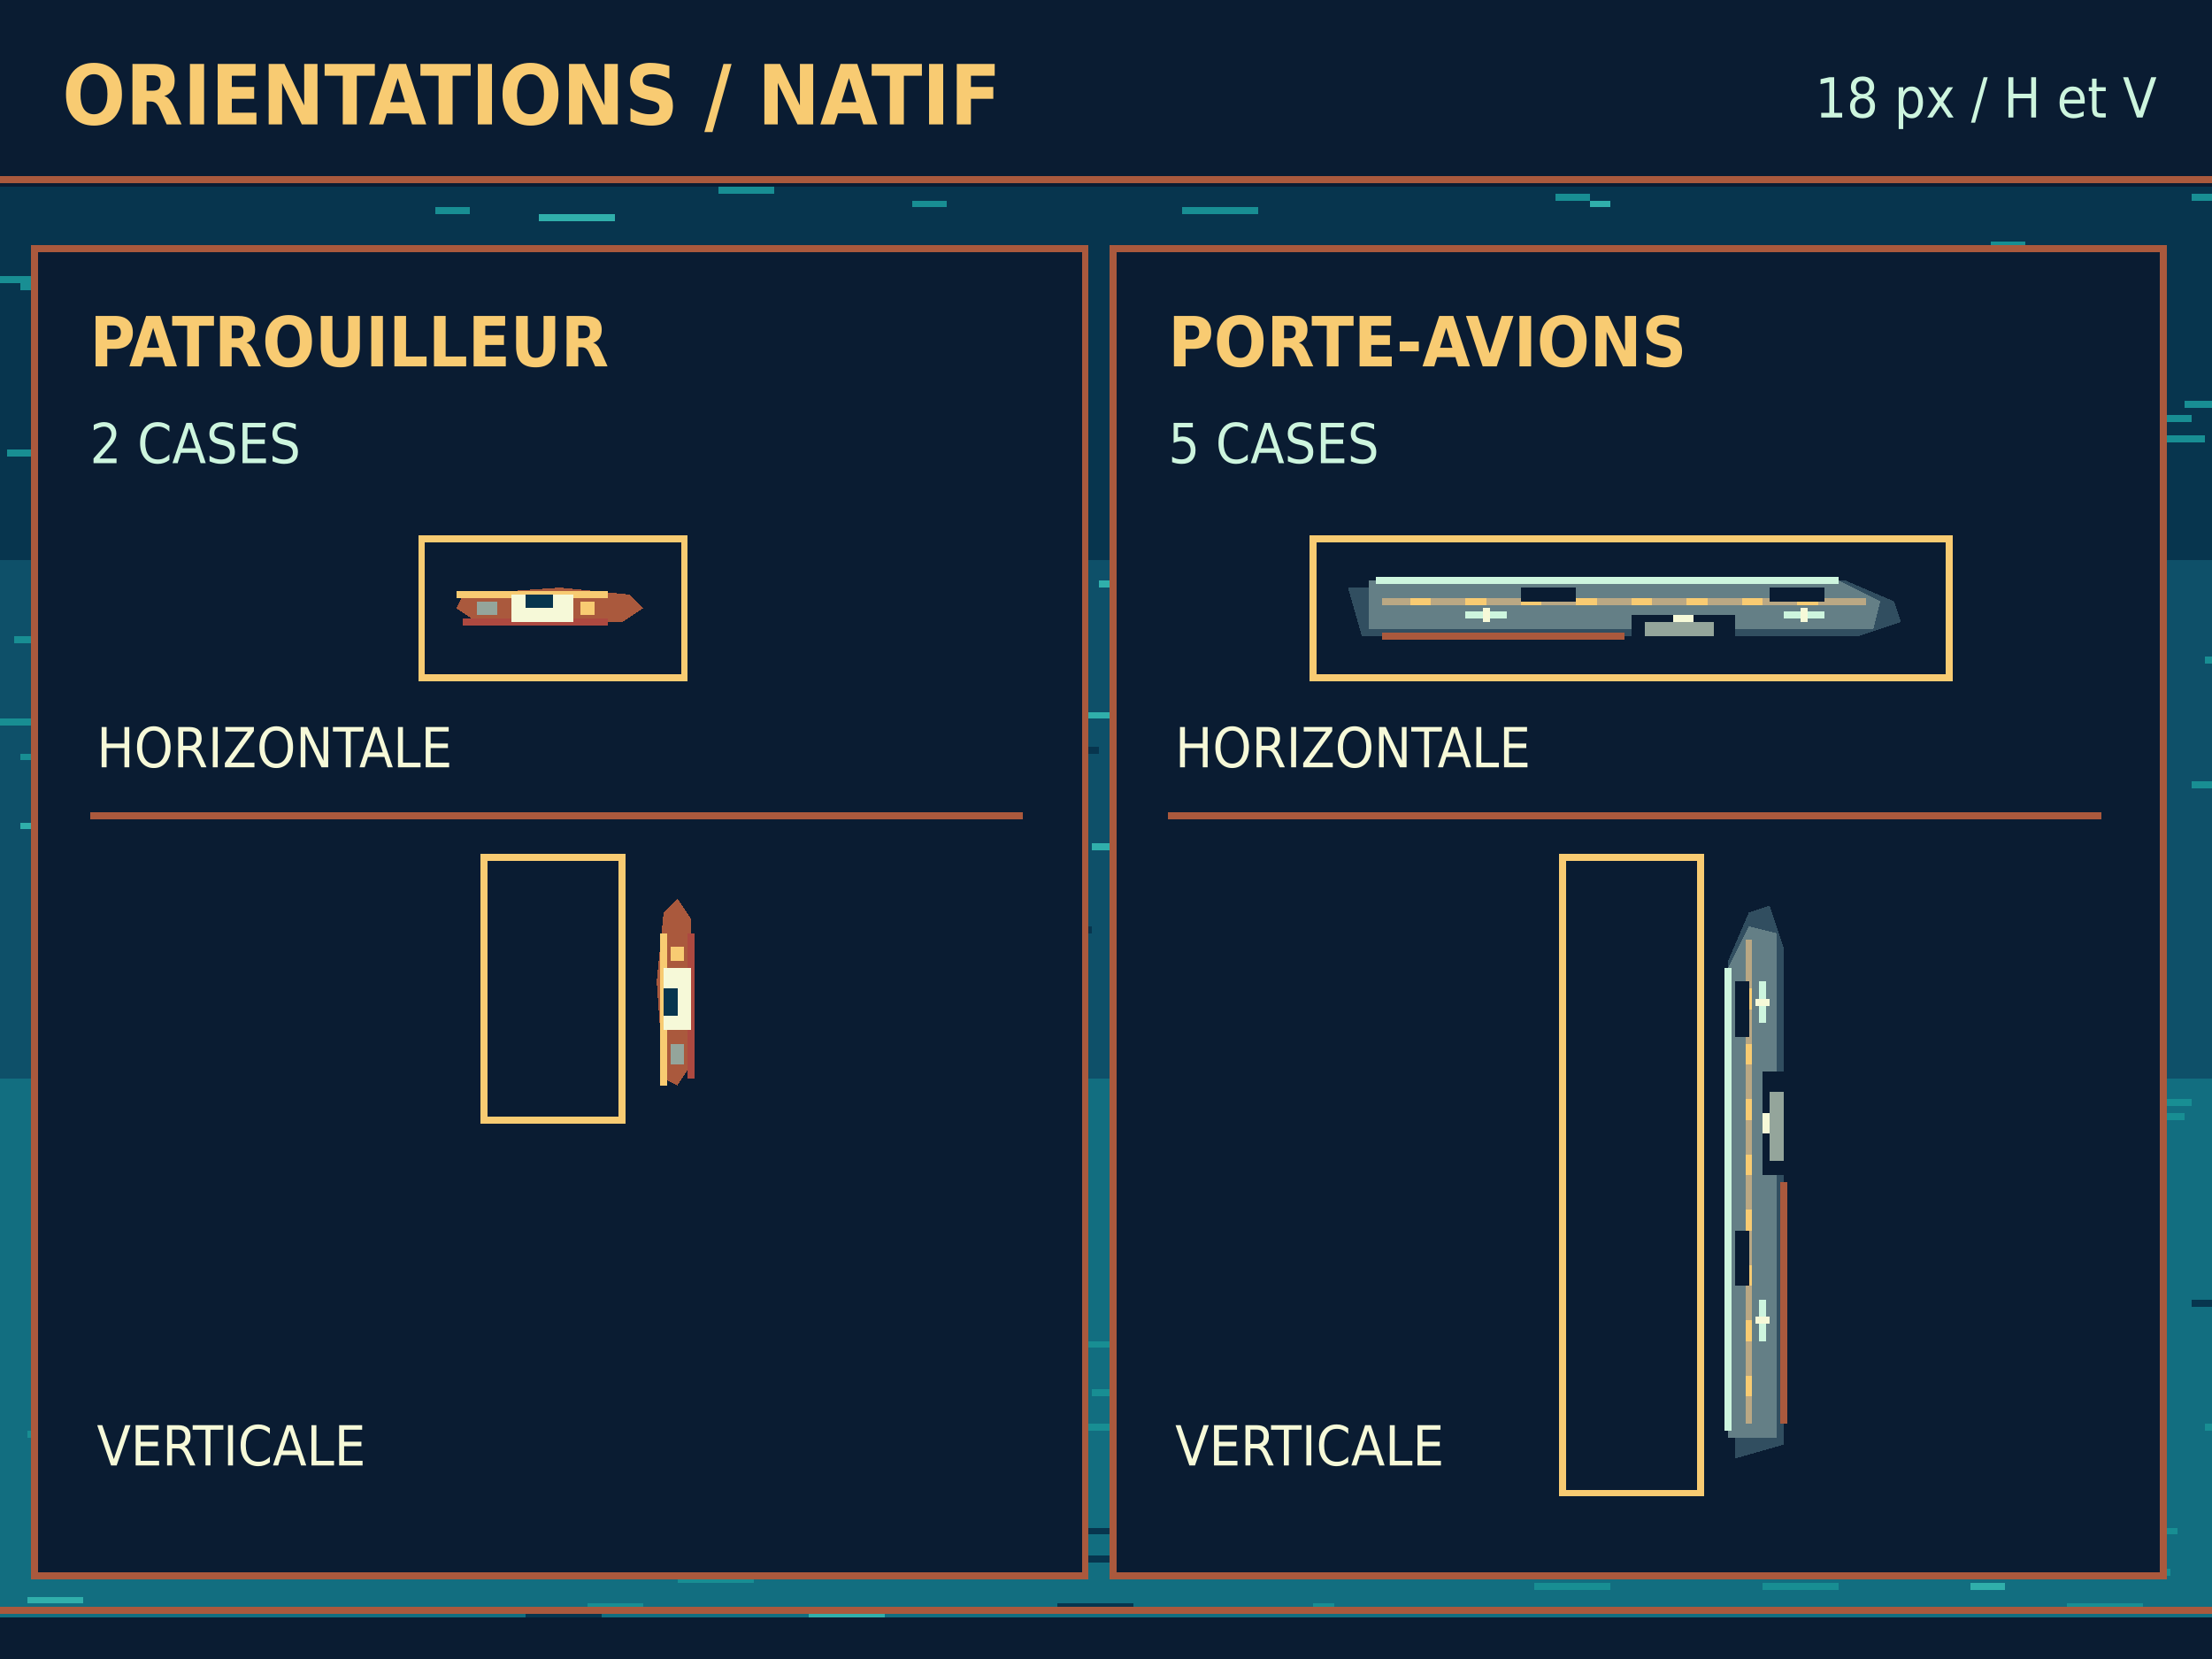
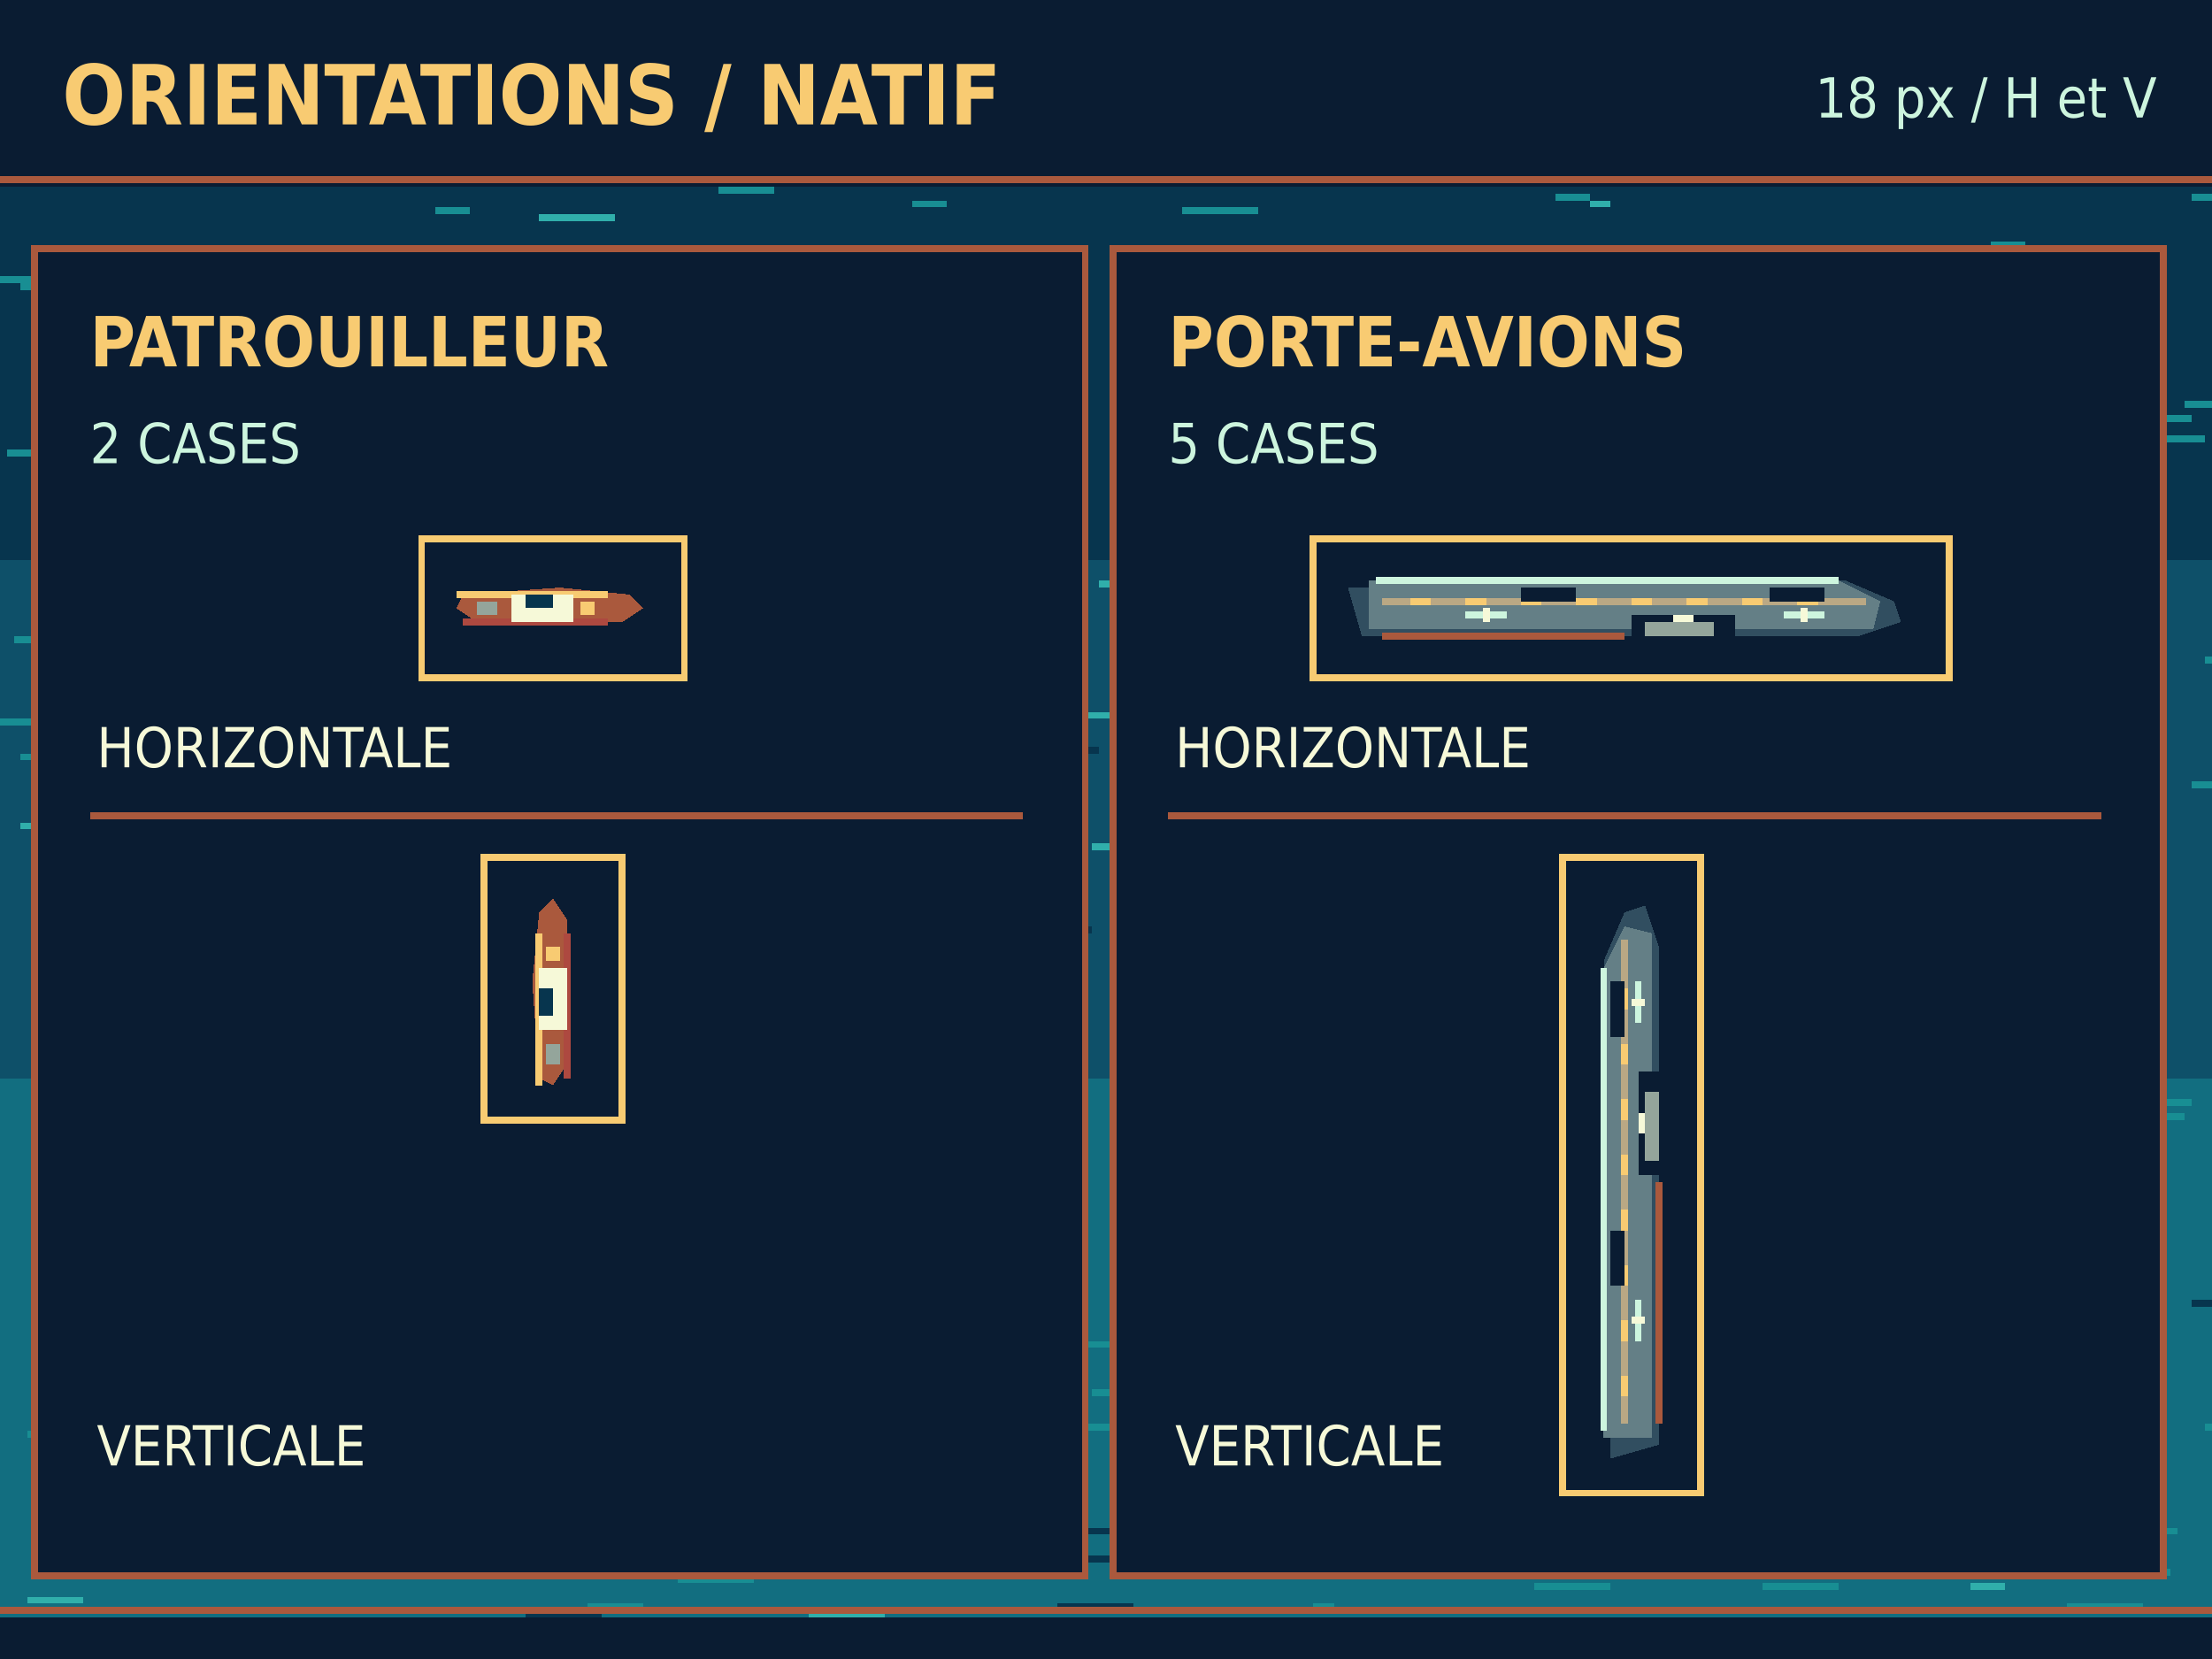
<svg xmlns="http://www.w3.org/2000/svg" width="1280" height="960" viewBox="0 0 320 240" shape-rendering="crispEdges">
  <defs>
    <g id="nav-patrouilleur">
      <path d="M4 6L20 5L30 6L33 9L29 12L6 12L2 10L2 7Z" fill="#0A1C32" />
      <path d="M5 7L19 6L29 7L31 9L28 11L7 11L4 9Z" fill="#AA593D" />
      <path d="M4 7L26 7" fill="none" stroke="#F8CB72" stroke-width="1" />
      <path d="M5 11L26 11" fill="none" stroke="#AD4940" stroke-width="1" />
      <rect x="12" y="7" width="9" height="4" fill="#F6F9D8" />
      <rect x="14" y="7" width="4" height="2" fill="#07354E" />
      <rect x="7" y="8" width="3" height="2" fill="#94A59B" />
      <rect x="22" y="8" width="2" height="2" fill="#F8CB72" />
    </g>
    <g id="nav-sous-marin">
      <ellipse cx="27" cy="9" rx="25" ry="5" fill="#0A1C32" />
      <ellipse cx="27" cy="9" rx="23" ry="4" fill="#314E60" />
      <path d="M7 7L47 7" fill="none" stroke="#647F86" stroke-width="1" />
      <path d="M9 11L45 11" fill="none" stroke="#07354E" stroke-width="1" />
      <rect x="22" y="5" width="11" height="7" fill="#0A1C32" />
      <rect x="23" y="6" width="8" height="5" fill="#94A59B" />
      <rect x="27" y="3" width="2" height="4" fill="#0A1C32" />
      <rect x="26" y="7" width="5" height="2" fill="#07354E" />
      <rect x="28" y="3" width="1" height="1" fill="#F8CB72" />
    </g>
    <g id="nav-contre-torpilleur">
      <path d="M2 8L5 5L38 4L46 5L51 9L46 13L6 13L2 10Z" fill="#0A1C32" />
      <path d="M4 8L7 6L38 5L46 6L49 9L46 11L7 11Z" fill="#647F86" />
      <path d="M7 6L40 6" fill="none" stroke="#CDF5DE" stroke-width="1" />
      <path d="M8 12L40 12" fill="none" stroke="#AA593D" stroke-width="1" />
      <rect x="18" y="5" width="13" height="7" fill="#0A1C32" />
      <rect x="19" y="6" width="10" height="5" fill="#BAA884" />
      <rect x="21" y="7" width="5" height="2" fill="#314E60" />
      <rect x="7" y="7" width="7" height="4" fill="#0A1C32" />
      <rect x="8" y="7" width="5" height="3" fill="#F8CB72" />
      <path d="M13 8L17 8" fill="none" stroke="#F6F9D8" stroke-width="1" />
      <rect x="39" y="7" width="7" height="4" fill="#0A1C32" />
      <rect x="40" y="7" width="5" height="3" fill="#F8CB72" />
      <path d="M45 8L49 8" fill="none" stroke="#F6F9D8" stroke-width="1" />
      <rect x="33" y="6" width="3" height="5" fill="#AD4940" />
      <rect x="34" y="5" width="1" height="1" fill="#E99453" />
    </g>
    <g id="nav-croiseur">
      <path d="M2 8L6 4L54 3L63 5L69 9L63 13L6 14L2 10Z" fill="#0A1C32" />
      <path d="M5 8L8 5L54 4L63 6L67 9L63 12L8 13L5 10Z" fill="#AA593D" />
      <path d="M7 7L58 6L63 9L58 11L7 11Z" fill="#BAA884" />
      <path d="M10 5L55 5" fill="none" stroke="#F8CB72" stroke-width="1" />
      <path d="M10 13L55 13" fill="none" stroke="#E3A66C" stroke-width="1" />
      <rect x="26" y="5" width="21" height="8" fill="#0A1C32" />
      <rect x="29" y="6" width="15" height="6" fill="#94A59B" />
      <rect x="32" y="7" width="8" height="3" fill="#314E60" />
      <circle cx="14" cy="9" r="4" fill="#0A1C32" />
      <circle cx="14" cy="8.5" r="2.5" fill="#F8CB72" />
      <path d="M17 8L21 8" fill="none" stroke="#F6F9D8" stroke-width="1" />
      <circle cx="52" cy="9" r="4" fill="#0A1C32" />
      <circle cx="52" cy="8.5" r="2.5" fill="#F8CB72" />
      <path d="M55 8L59 8" fill="none" stroke="#F6F9D8" stroke-width="1" />
      <circle cx="59" cy="9" r="4" fill="#0A1C32" />
      <circle cx="59" cy="8.5" r="2.5" fill="#F8CB72" />
      <path d="M62 8L66 8" fill="none" stroke="#F6F9D8" stroke-width="1" />
      <rect x="35" y="4" width="4" height="3" fill="#E99453" />
      <rect x="41" y="4" width="3" height="3" fill="#E99453" />
    </g>
    <g id="nav-porte-avions">
      <path d="M2 5L77 4L85 7L87 11L79 14L5 14L2 12Z" fill="#0A1C32" />
      <path d="M4 6L76 5L83 8L84 11L78 13L6 13Z" fill="#314E60" />
      <path d="M7 5L75 5L81 8L80 12L7 12Z" fill="#647F86" />
      <path d="M9 8L79 8" fill="none" stroke="#BAA884" stroke-width="1" />
      <path d="M13 8L16 8" fill="none" stroke="#F8CB72" stroke-width="1" />
      <path d="M21 8L24 8" fill="none" stroke="#F8CB72" stroke-width="1" />
      <path d="M29 8L32 8" fill="none" stroke="#F8CB72" stroke-width="1" />
      <path d="M37 8L40 8" fill="none" stroke="#F8CB72" stroke-width="1" />
      <path d="M45 8L48 8" fill="none" stroke="#F8CB72" stroke-width="1" />
      <path d="M53 8L56 8" fill="none" stroke="#F8CB72" stroke-width="1" />
      <path d="M61 8L64 8" fill="none" stroke="#F8CB72" stroke-width="1" />
      <path d="M69 8L72 8" fill="none" stroke="#F8CB72" stroke-width="1" />
      <rect x="45" y="10" width="15" height="5" fill="#0A1C32" />
      <rect x="47" y="11" width="10" height="2" fill="#94A59B" />
      <rect x="51" y="10" width="3" height="1" fill="#F6F9D8" />
      <rect x="29" y="6" width="8" height="2" fill="#0A1C32" />
      <rect x="65" y="6" width="8" height="2" fill="#0A1C32" />
      <path d="M21 10L27 10" fill="none" stroke="#CDF5DE" stroke-width="1" />
      <path d="M24 9L24 11" fill="none" stroke="#F6F9D8" stroke-width="1" />
      <path d="M67 10L73 10" fill="none" stroke="#CDF5DE" stroke-width="1" />
      <path d="M70 9L70 11" fill="none" stroke="#F6F9D8" stroke-width="1" />
      <path d="M8 5L75 5" fill="none" stroke="#CDF5DE" stroke-width="1" />
      <path d="M9 13L44 13" fill="none" stroke="#AA593D" stroke-width="1" />
    </g>
  </defs>
  <rect x="0" y="0" width="320" height="240" fill="#07354E" />
  <rect x="0" y="81" width="320" height="75" fill="#0E5069" />
  <rect x="0" y="156" width="320" height="84" fill="#126E80" />
  <rect x="80" y="64" width="11" height="1" fill="#30AFAB" />
  <rect x="94" y="170" width="8" height="1" fill="#188E93" />
  <rect x="98" y="228" width="11" height="1" fill="#188E93" />
  <rect x="35" y="182" width="11" height="1" fill="#188E93" />
  <rect x="190" y="183" width="3" height="1" fill="#07354E" />
  <rect x="7" y="107" width="11" height="1" fill="#30AFAB" />
  <rect x="166" y="159" width="11" height="1" fill="#188E93" />
  <rect x="97" y="213" width="5" height="1" fill="#188E93" />
  <rect x="56" y="169" width="5" height="1" fill="#07354E" />
  <rect x="116" y="20" width="5" height="1" fill="#188E93" />
  <rect x="63" y="203" width="11" height="1" fill="#30AFAB" />
  <rect x="18" y="114" width="3" height="1" fill="#188E93" />
  <rect x="95" y="81" width="8" height="1" fill="#07354E" />
  <rect x="3" y="109" width="3" height="1" fill="#188E93" />
  <rect x="69" y="73" width="8" height="1" fill="#188E93" />
  <rect x="40" y="135" width="3" height="1" fill="#30AFAB" />
  <rect x="128" y="23" width="8" height="1" fill="#07354E" />
  <rect x="317" y="28" width="3" height="1" fill="#188E93" />
  <rect x="294" y="169" width="11" height="1" fill="#188E93" />
  <rect x="102" y="115" width="11" height="1" fill="#188E93" />
  <rect x="201" y="103" width="3" height="1" fill="#30AFAB" />
  <rect x="93" y="180" width="3" height="1" fill="#188E93" />
  <rect x="82" y="213" width="5" height="1" fill="#188E93" />
  <rect x="207" y="112" width="8" height="1" fill="#188E93" />
  <rect x="263" y="137" width="3" height="1" fill="#07354E" />
  <rect x="265" y="101" width="11" height="1" fill="#30AFAB" />
  <rect x="77" y="84" width="5" height="1" fill="#188E93" />
  <rect x="311" y="227" width="3" height="1" fill="#188E93" />
  <rect x="57" y="8" width="8" height="1" fill="#07354E" />
  <rect x="4" y="207" width="5" height="1" fill="#188E93" />
  <rect x="183" y="200" width="8" height="1" fill="#30AFAB" />
  <rect x="203" y="44" width="8" height="1" fill="#188E93" />
  <rect x="76" y="233" width="11" height="1" fill="#07354E" />
  <rect x="106" y="8" width="8" height="1" fill="#188E93" />
  <rect x="211" y="91" width="11" height="1" fill="#188E93" />
  <rect x="175" y="42" width="11" height="1" fill="#30AFAB" />
  <rect x="272" y="187" width="8" height="1" fill="#07354E" />
  <rect x="246" y="112" width="11" height="1" fill="#188E93" />
  <rect x="144" y="44" width="8" height="1" fill="#188E93" />
  <rect x="222" y="238" width="11" height="1" fill="#188E93" />
  <rect x="99" y="122" width="11" height="1" fill="#30AFAB" />
  <rect x="311" y="63" width="8" height="1" fill="#188E93" />
  <rect x="223" y="23" width="8" height="1" fill="#188E93" />
  <rect x="41" y="238" width="5" height="1" fill="#188E93" />
  <rect x="273" y="0" width="11" height="1" fill="#07354E" />
  <rect x="146" y="177" width="11" height="1" fill="#30AFAB" />
  <rect x="206" y="171" width="3" height="1" fill="#188E93" />
  <rect x="252" y="130" width="11" height="1" fill="#188E93" />
  <rect x="35" y="185" width="3" height="1" fill="#07354E" />
  <rect x="90" y="8" width="8" height="1" fill="#188E93" />
  <rect x="85" y="63" width="5" height="1" fill="#30AFAB" />
  <rect x="254" y="51" width="5" height="1" fill="#188E93" />
  <rect x="95" y="31" width="11" height="1" fill="#07354E" />
  <rect x="312" y="60" width="5" height="1" fill="#188E93" />
  <rect x="158" y="201" width="8" height="1" fill="#188E93" />
  <rect x="21" y="144" width="11" height="1" fill="#30AFAB" />
  <rect x="67" y="239" width="5" height="1" fill="#07354E" />
  <rect x="216" y="205" width="5" height="1" fill="#188E93" />
  <rect x="32" y="155" width="5" height="1" fill="#188E93" />
  <rect x="107" y="41" width="5" height="1" fill="#188E93" />
  <rect x="95" y="96" width="3" height="1" fill="#30AFAB" />
  <rect x="228" y="114" width="5" height="1" fill="#188E93" />
  <rect x="50" y="75" width="8" height="1" fill="#188E93" />
  <rect x="319" y="206" width="1" height="1" fill="#188E93" />
  <rect x="113" y="165" width="5" height="1" fill="#07354E" />
  <rect x="40" y="76" width="8" height="1" fill="#30AFAB" />
  <rect x="80" y="100" width="5" height="1" fill="#188E93" />
  <rect x="95" y="68" width="11" height="1" fill="#188E93" />
  <rect x="216" y="204" width="8" height="1" fill="#07354E" />
  <rect x="274" y="192" width="11" height="1" fill="#188E93" />
  <rect x="277" y="188" width="5" height="1" fill="#30AFAB" />
  <rect x="264" y="189" width="3" height="1" fill="#188E93" />
  <rect x="213" y="130" width="11" height="1" fill="#07354E" />
  <rect x="194" y="38" width="3" height="1" fill="#188E93" />
  <rect x="199" y="71" width="3" height="1" fill="#188E93" />
  <rect x="110" y="170" width="8" height="1" fill="#30AFAB" />
  <rect x="73" y="159" width="11" height="1" fill="#07354E" />
  <rect x="171" y="30" width="11" height="1" fill="#188E93" />
  <rect x="85" y="26" width="8" height="1" fill="#188E93" />
  <rect x="109" y="135" width="8" height="1" fill="#188E93" />
  <rect x="149" y="158" width="8" height="1" fill="#30AFAB" />
  <rect x="126" y="217" width="5" height="1" fill="#188E93" />
  <rect x="194" y="144" width="5" height="1" fill="#188E93" />
  <rect x="298" y="13" width="3" height="1" fill="#188E93" />
  <rect x="168" y="190" width="3" height="1" fill="#07354E" />
  <rect x="232" y="12" width="11" height="1" fill="#30AFAB" />
  <rect x="262" y="125" width="8" height="1" fill="#188E93" />
  <rect x="300" y="18" width="5" height="1" fill="#188E93" />
  <rect x="188" y="27" width="5" height="1" fill="#07354E" />
  <rect x="48" y="10" width="11" height="1" fill="#188E93" />
  <rect x="241" y="4" width="11" height="1" fill="#30AFAB" />
  <rect x="88" y="37" width="5" height="1" fill="#188E93" />
  <rect x="100" y="219" width="8" height="1" fill="#07354E" />
  <rect x="6" y="136" width="5" height="1" fill="#188E93" />
  <rect x="79" y="144" width="5" height="1" fill="#188E93" />
  <rect x="4" y="231" width="8" height="1" fill="#30AFAB" />
  <rect x="101" y="191" width="3" height="1" fill="#07354E" />
  <rect x="263" y="194" width="5" height="1" fill="#188E93" />
  <rect x="161" y="57" width="11" height="1" fill="#188E93" />
  <rect x="214" y="212" width="5" height="1" fill="#188E93" />
  <rect x="138" y="170" width="5" height="1" fill="#30AFAB" />
  <rect x="59" y="87" width="5" height="1" fill="#188E93" />
  <rect x="22" y="12" width="11" height="1" fill="#188E93" />
  <rect x="216" y="175" width="8" height="1" fill="#188E93" />
  <rect x="269" y="142" width="5" height="1" fill="#07354E" />
  <rect x="117" y="113" width="3" height="1" fill="#30AFAB" />
  <rect x="319" y="95" width="1" height="1" fill="#188E93" />
  <rect x="20" y="20" width="5" height="1" fill="#188E93" />
  <rect x="109" y="100" width="5" height="1" fill="#07354E" />
  <rect x="169" y="164" width="5" height="1" fill="#188E93" />
  <rect x="57" y="66" width="8" height="1" fill="#30AFAB" />
  <rect x="238" y="224" width="3" height="1" fill="#188E93" />
  <rect x="100" y="204" width="5" height="1" fill="#07354E" />
  <rect x="86" y="57" width="3" height="1" fill="#188E93" />
  <rect x="303" y="75" width="5" height="1" fill="#188E93" />
  <rect x="3" y="119" width="8" height="1" fill="#30AFAB" />
  <rect x="59" y="177" width="8" height="1" fill="#07354E" />
  <rect x="29" y="170" width="8" height="1" fill="#188E93" />
  <rect x="155" y="194" width="11" height="1" fill="#188E93" />
  <rect x="28" y="100" width="8" height="1" fill="#188E93" />
  <rect x="137" y="46" width="11" height="1" fill="#30AFAB" />
  <rect x="287" y="165" width="3" height="1" fill="#188E93" />
  <rect x="177" y="136" width="11" height="1" fill="#188E93" />
  <rect x="282" y="190" width="11" height="1" fill="#188E93" />
  <rect x="132" y="4" width="3" height="1" fill="#07354E" />
  <rect x="204" y="137" width="11" height="1" fill="#30AFAB" />
  <rect x="202" y="125" width="11" height="1" fill="#188E93" />
  <rect x="80" y="148" width="5" height="1" fill="#188E93" />
  <rect x="194" y="148" width="3" height="1" fill="#07354E" />
  <rect x="210" y="186" width="11" height="1" fill="#188E93" />
  <rect x="159" y="84" width="3" height="1" fill="#30AFAB" />
  <rect x="134" y="160" width="5" height="1" fill="#188E93" />
  <rect x="317" y="188" width="3" height="1" fill="#07354E" />
  <rect x="151" y="206" width="11" height="1" fill="#188E93" />
  <rect x="244" y="151" width="11" height="1" fill="#188E93" />
  <rect x="133" y="220" width="11" height="1" fill="#30AFAB" />
  <rect x="221" y="219" width="11" height="1" fill="#07354E" />
  <rect x="300" y="98" width="5" height="1" fill="#188E93" />
  <rect x="0" y="40" width="5" height="1" fill="#188E93" />
  <rect x="190" y="232" width="3" height="1" fill="#188E93" />
  <rect x="43" y="134" width="3" height="1" fill="#30AFAB" />
  <rect x="19" y="174" width="5" height="1" fill="#188E93" />
  <rect x="116" y="138" width="3" height="1" fill="#188E93" />
  <rect x="212" y="23" width="8" height="1" fill="#188E93" />
  <rect x="85" y="96" width="5" height="1" fill="#07354E" />
  <rect x="294" y="136" width="11" height="1" fill="#30AFAB" />
  <rect x="297" y="77" width="3" height="1" fill="#188E93" />
  <rect x="246" y="220" width="11" height="1" fill="#188E93" />
  <rect x="208" y="0" width="3" height="1" fill="#07354E" />
  <rect x="149" y="134" width="5" height="1" fill="#188E93" />
  <rect x="44" y="156" width="11" height="1" fill="#30AFAB" />
  <rect x="173" y="190" width="8" height="1" fill="#188E93" />
  <rect x="153" y="232" width="11" height="1" fill="#07354E" />
  <rect x="45" y="1" width="5" height="1" fill="#188E93" />
  <rect x="316" y="58" width="4" height="1" fill="#188E93" />
  <rect x="59" y="92" width="3" height="1" fill="#30AFAB" />
  <rect x="255" y="84" width="5" height="1" fill="#07354E" />
  <rect x="190" y="48" width="5" height="1" fill="#188E93" />
  <rect x="317" y="113" width="3" height="1" fill="#188E93" />
  <rect x="310" y="20" width="8" height="1" fill="#188E93" />
  <rect x="151" y="103" width="11" height="1" fill="#30AFAB" />
  <rect x="297" y="121" width="5" height="1" fill="#188E93" />
  <rect x="302" y="142" width="5" height="1" fill="#188E93" />
  <rect x="244" y="49" width="5" height="1" fill="#188E93" />
  <rect x="238" y="49" width="11" height="1" fill="#07354E" />
  <rect x="85" y="177" width="3" height="1" fill="#30AFAB" />
  <rect x="13" y="64" width="3" height="1" fill="#188E93" />
  <rect x="136" y="21" width="3" height="1" fill="#188E93" />
  <rect x="111" y="51" width="3" height="1" fill="#07354E" />
  <rect x="187" y="167" width="3" height="1" fill="#188E93" />
  <rect x="299" y="51" width="11" height="1" fill="#30AFAB" />
  <rect x="64" y="143" width="11" height="1" fill="#188E93" />
  <rect x="181" y="139" width="3" height="1" fill="#07354E" />
  <rect x="21" y="201" width="11" height="1" fill="#188E93" />
  <rect x="222" y="229" width="11" height="1" fill="#188E93" />
  <rect x="147" y="151" width="3" height="1" fill="#30AFAB" />
  <rect x="226" y="76" width="3" height="1" fill="#07354E" />
  <rect x="141" y="103" width="3" height="1" fill="#188E93" />
  <rect x="267" y="209" width="11" height="1" fill="#188E93" />
  <rect x="126" y="143" width="3" height="1" fill="#188E93" />
  <rect x="263" y="76" width="8" height="1" fill="#30AFAB" />
  <rect x="18" y="164" width="8" height="1" fill="#188E93" />
  <rect x="260" y="16" width="3" height="1" fill="#188E93" />
  <rect x="170" y="1" width="11" height="1" fill="#188E93" />
  <rect x="238" y="148" width="11" height="1" fill="#07354E" />
  <rect x="219" y="175" width="3" height="1" fill="#30AFAB" />
  <rect x="221" y="193" width="11" height="1" fill="#188E93" />
  <rect x="57" y="147" width="5" height="1" fill="#188E93" />
  <rect x="216" y="184" width="3" height="1" fill="#07354E" />
  <rect x="80" y="101" width="8" height="1" fill="#188E93" />
  <rect x="287" y="106" width="5" height="1" fill="#30AFAB" />
  <rect x="46" y="186" width="3" height="1" fill="#188E93" />
  <rect x="297" y="113" width="3" height="1" fill="#07354E" />
  <rect x="7" y="71" width="8" height="1" fill="#188E93" />
  <rect x="63" y="30" width="5" height="1" fill="#188E93" />
  <rect x="117" y="233" width="11" height="1" fill="#30AFAB" />
  <rect x="191" y="194" width="11" height="1" fill="#07354E" />
  <rect x="303" y="54" width="5" height="1" fill="#188E93" />
  <rect x="121" y="184" width="3" height="1" fill="#188E93" />
  <rect x="92" y="147" width="3" height="1" fill="#188E93" />
  <rect x="64" y="156" width="11" height="1" fill="#30AFAB" />
  <rect x="47" y="138" width="3" height="1" fill="#188E93" />
  <rect x="81" y="234" width="11" height="1" fill="#188E93" />
  <rect x="32" y="143" width="3" height="1" fill="#188E93" />
  <rect x="194" y="44" width="5" height="1" fill="#07354E" />
  <rect x="264" y="211" width="11" height="1" fill="#30AFAB" />
  <rect x="302" y="224" width="8" height="1" fill="#188E93" />
  <rect x="67" y="63" width="8" height="1" fill="#188E93" />
  <rect x="249" y="134" width="8" height="1" fill="#07354E" />
  <rect x="2" y="92" width="11" height="1" fill="#188E93" />
  <rect x="189" y="129" width="8" height="1" fill="#30AFAB" />
  <rect x="171" y="167" width="3" height="1" fill="#188E93" />
  <rect x="37" y="30" width="8" height="1" fill="#07354E" />
  <rect x="290" y="226" width="8" height="1" fill="#188E93" />
  <rect x="299" y="38" width="8" height="1" fill="#188E93" />
  <rect x="158" y="122" width="3" height="1" fill="#30AFAB" />
  <rect x="161" y="186" width="5" height="1" fill="#07354E" />
  <rect x="289" y="26" width="8" height="1" fill="#188E93" />
  <rect x="139" y="205" width="5" height="1" fill="#188E93" />
  <rect x="258" y="132" width="5" height="1" fill="#188E93" />
  <rect x="90" y="74" width="8" height="1" fill="#30AFAB" />
  <rect x="94" y="113" width="5" height="1" fill="#188E93" />
  <rect x="258" y="236" width="11" height="1" fill="#188E93" />
  <rect x="142" y="54" width="8" height="1" fill="#188E93" />
  <rect x="240" y="221" width="5" height="1" fill="#07354E" />
  <rect x="129" y="112" width="11" height="1" fill="#30AFAB" />
  <rect x="80" y="105" width="5" height="1" fill="#188E93" />
  <rect x="110" y="78" width="11" height="1" fill="#188E93" />
  <rect x="310" y="32" width="3" height="1" fill="#07354E" />
  <rect x="230" y="76" width="3" height="1" fill="#188E93" />
  <rect x="207" y="7" width="3" height="1" fill="#30AFAB" />
  <rect x="251" y="124" width="5" height="1" fill="#188E93" />
  <rect x="290" y="200" width="11" height="1" fill="#07354E" />
  <rect x="14" y="193" width="11" height="1" fill="#188E93" />
  <rect x="176" y="169" width="11" height="1" fill="#188E93" />
  <rect x="147" y="238" width="8" height="1" fill="#30AFAB" />
  <rect x="79" y="64" width="5" height="1" fill="#07354E" />
  <rect x="299" y="232" width="11" height="1" fill="#188E93" />
  <rect x="244" y="146" width="3" height="1" fill="#188E93" />
  <rect x="218" y="207" width="3" height="1" fill="#188E93" />
  <rect x="126" y="8" width="5" height="1" fill="#30AFAB" />
  <rect x="277" y="1" width="3" height="1" fill="#188E93" />
  <rect x="243" y="55" width="8" height="1" fill="#188E93" />
  <rect x="89" y="65" width="5" height="1" fill="#188E93" />
  <rect x="147" y="134" width="11" height="1" fill="#07354E" />
  <rect x="285" y="229" width="5" height="1" fill="#30AFAB" />
  <rect x="104" y="27" width="8" height="1" fill="#188E93" />
  <rect x="19" y="92" width="3" height="1" fill="#188E93" />
  <rect x="94" y="127" width="3" height="1" fill="#07354E" />
  <rect x="242" y="219" width="3" height="1" fill="#188E93" />
  <rect x="40" y="196" width="11" height="1" fill="#30AFAB" />
  <rect x="309" y="159" width="8" height="1" fill="#188E93" />
  <rect x="275" y="57" width="3" height="1" fill="#07354E" />
  <rect x="235" y="203" width="8" height="1" fill="#188E93" />
  <rect x="25" y="57" width="5" height="1" fill="#188E93" />
  <rect x="78" y="31" width="11" height="1" fill="#30AFAB" />
  <rect x="156" y="221" width="11" height="1" fill="#07354E" />
  <rect x="195" y="82" width="5" height="1" fill="#188E93" />
  <rect x="237" y="84" width="8" height="1" fill="#188E93" />
  <rect x="88" y="124" width="8" height="1" fill="#188E93" />
  <rect x="256" y="101" width="3" height="1" fill="#30AFAB" />
  <rect x="197" y="182" width="11" height="1" fill="#188E93" />
  <rect x="37" y="4" width="5" height="1" fill="#188E93" />
  <rect x="291" y="109" width="5" height="1" fill="#188E93" />
  <rect x="124" y="199" width="11" height="1" fill="#07354E" />
  <rect x="87" y="157" width="3" height="1" fill="#30AFAB" />
  <rect x="179" y="118" width="11" height="1" fill="#188E93" />
  <rect x="131" y="46" width="5" height="1" fill="#188E93" />
  <rect x="156" y="225" width="8" height="1" fill="#07354E" />
  <rect x="103" y="115" width="11" height="1" fill="#188E93" />
  <rect x="225" y="157" width="8" height="1" fill="#30AFAB" />
  <rect x="114" y="104" width="5" height="1" fill="#188E93" />
  <rect x="74" y="147" width="11" height="1" fill="#07354E" />
  <rect x="112" y="211" width="11" height="1" fill="#188E93" />
  <rect x="174" y="44" width="8" height="1" fill="#188E93" />
  <rect x="57" y="65" width="5" height="1" fill="#30AFAB" />
  <rect x="95" y="113" width="3" height="1" fill="#07354E" />
  <rect x="225" y="28" width="5" height="1" fill="#188E93" />
  <rect x="60" y="43" width="3" height="1" fill="#188E93" />
  <rect x="23" y="87" width="8" height="1" fill="#188E93" />
  <rect x="295" y="102" width="3" height="1" fill="#30AFAB" />
  <rect x="251" y="100" width="11" height="1" fill="#188E93" />
  <rect x="264" y="227" width="3" height="1" fill="#188E93" />
  <rect x="161" y="194" width="11" height="1" fill="#188E93" />
  <rect x="215" y="3" width="3" height="1" fill="#07354E" />
  <rect x="293" y="76" width="3" height="1" fill="#30AFAB" />
  <rect x="304" y="221" width="11" height="1" fill="#188E93" />
  <rect x="198" y="75" width="8" height="1" fill="#188E93" />
  <rect x="142" y="135" width="11" height="1" fill="#07354E" />
  <rect x="82" y="66" width="8" height="1" fill="#188E93" />
  <rect x="301" y="3" width="5" height="1" fill="#30AFAB" />
  <rect x="57" y="164" width="3" height="1" fill="#188E93" />
  <rect x="173" y="149" width="5" height="1" fill="#07354E" />
  <rect x="161" y="19" width="8" height="1" fill="#188E93" />
  <rect x="137" y="187" width="8" height="1" fill="#188E93" />
  <rect x="272" y="174" width="11" height="1" fill="#30AFAB" />
  <rect x="268" y="37" width="8" height="1" fill="#07354E" />
  <rect x="130" y="220" width="11" height="1" fill="#188E93" />
  <rect x="49" y="62" width="11" height="1" fill="#188E93" />
  <rect x="5" y="0" width="3" height="1" fill="#188E93" />
  <rect x="110" y="121" width="8" height="1" fill="#30AFAB" />
  <rect x="80" y="18" width="8" height="1" fill="#188E93" />
  <rect x="63" y="79" width="8" height="1" fill="#188E93" />
  <rect x="132" y="29" width="5" height="1" fill="#188E93" />
  <rect x="235" y="26" width="3" height="1" fill="#07354E" />
  <rect x="277" y="148" width="3" height="1" fill="#30AFAB" />
  <rect x="255" y="229" width="11" height="1" fill="#188E93" />
  <rect x="76" y="126" width="11" height="1" fill="#188E93" />
  <rect x="189" y="96" width="3" height="1" fill="#07354E" />
  <rect x="278" y="138" width="3" height="1" fill="#188E93" />
  <rect x="39" y="168" width="11" height="1" fill="#30AFAB" />
  <rect x="183" y="196" width="3" height="1" fill="#188E93" />
  <rect x="148" y="108" width="11" height="1" fill="#07354E" />
  <rect x="31" y="100" width="8" height="1" fill="#188E93" />
  <rect x="231" y="76" width="8" height="1" fill="#188E93" />
  <rect x="71" y="55" width="11" height="1" fill="#30AFAB" />
  <rect x="318" y="68" width="2" height="1" fill="#07354E" />
  <rect x="164" y="221" width="5" height="1" fill="#188E93" />
  <rect x="178" y="78" width="3" height="1" fill="#188E93" />
  <rect x="114" y="177" width="8" height="1" fill="#188E93" />
  <rect x="224" y="214" width="5" height="1" fill="#30AFAB" />
  <rect x="13" y="151" width="8" height="1" fill="#188E93" />
  <rect x="247" y="215" width="11" height="1" fill="#188E93" />
  <rect x="172" y="207" width="8" height="1" fill="#188E93" />
  <rect x="52" y="90" width="11" height="1" fill="#07354E" />
  <rect x="22" y="135" width="5" height="1" fill="#30AFAB" />
  <rect x="203" y="107" width="3" height="1" fill="#188E93" />
  <rect x="1" y="65" width="5" height="1" fill="#188E93" />
  <rect x="226" y="186" width="3" height="1" fill="#07354E" />
  <rect x="192" y="215" width="8" height="1" fill="#188E93" />
  <rect x="110" y="179" width="8" height="1" fill="#30AFAB" />
  <rect x="101" y="145" width="5" height="1" fill="#188E93" />
  <rect x="275" y="115" width="11" height="1" fill="#07354E" />
  <rect x="95" y="159" width="11" height="1" fill="#188E93" />
  <rect x="185" y="111" width="3" height="1" fill="#188E93" />
  <rect x="234" y="52" width="8" height="1" fill="#30AFAB" />
  <rect x="35" y="72" width="3" height="1" fill="#07354E" />
  <rect x="287" y="201" width="8" height="1" fill="#188E93" />
  <rect x="0" y="104" width="11" height="1" fill="#188E93" />
  <rect x="291" y="183" width="8" height="1" fill="#188E93" />
  <rect x="261" y="144" width="3" height="1" fill="#30AFAB" />
  <rect x="238" y="60" width="11" height="1" fill="#188E93" />
  <rect x="36" y="22" width="3" height="1" fill="#188E93" />
  <rect x="258" y="182" width="8" height="1" fill="#188E93" />
  <rect x="80" y="14" width="5" height="1" fill="#07354E" />
  <rect x="124" y="56" width="8" height="1" fill="#30AFAB" />
  <rect x="48" y="203" width="3" height="1" fill="#188E93" />
  <rect x="281" y="136" width="5" height="1" fill="#188E93" />
  <rect x="38" y="221" width="11" height="1" fill="#07354E" />
  <rect x="166" y="227" width="5" height="1" fill="#188E93" />
  <rect x="295" y="78" width="11" height="1" fill="#30AFAB" />
  <rect x="299" y="123" width="3" height="1" fill="#188E93" />
  <rect x="30" y="217" width="11" height="1" fill="#07354E" />
  <rect x="237" y="186" width="5" height="1" fill="#188E93" />
  <rect x="252" y="194" width="3" height="1" fill="#188E93" />
  <rect x="89" y="234" width="8" height="1" fill="#30AFAB" />
  <rect x="46" y="10" width="3" height="1" fill="#07354E" />
  <rect x="267" y="62" width="5" height="1" fill="#188E93" />
  <rect x="53" y="52" width="5" height="1" fill="#188E93" />
  <rect x="308" y="161" width="8" height="1" fill="#188E93" />
  <rect x="230" y="29" width="3" height="1" fill="#30AFAB" />
  <rect x="187" y="98" width="11" height="1" fill="#188E93" />
  <rect x="92" y="127" width="3" height="1" fill="#188E93" />
  <rect x="92" y="141" width="3" height="1" fill="#188E93" />
  <rect x="24" y="138" width="5" height="1" fill="#07354E" />
  <rect x="121" y="103" width="5" height="1" fill="#30AFAB" />
  <rect x="20" y="113" width="3" height="1" fill="#188E93" />
  <rect x="288" y="35" width="5" height="1" fill="#188E93" />
  <rect x="106" y="217" width="3" height="1" fill="#07354E" />
  <rect x="3" y="41" width="3" height="1" fill="#188E93" />
  <rect x="90" y="202" width="11" height="1" fill="#30AFAB" />
  <rect x="32" y="146" width="3" height="1" fill="#188E93" />
  <rect x="308" y="6" width="5" height="1" fill="#07354E" />
  <rect x="164" y="199" width="8" height="1" fill="#188E93" />
  <rect x="174" y="203" width="11" height="1" fill="#188E93" />
  <rect x="72" y="199" width="8" height="1" fill="#30AFAB" />
  <rect x="283" y="34" width="8" height="1" fill="#07354E" />
  <rect x="296" y="164" width="3" height="1" fill="#188E93" />
  <rect x="188" y="63" width="11" height="1" fill="#188E93" />
  <rect x="57" y="203" width="8" height="1" fill="#188E93" />
  <rect x="113" y="237" width="3" height="1" fill="#30AFAB" />
  <rect x="85" y="232" width="8" height="1" fill="#188E93" />
  <rect x="307" y="89" width="5" height="1" fill="#188E93" />
  <rect x="174" y="214" width="8" height="1" fill="#188E93" />
  <rect x="0" y="0" width="320" height="27" fill="#0A1C32" />
  <path d="M0 26L320 26" fill="none" stroke="#AA593D" stroke-width="1" />
  <text x="9" y="18" fill="#F8CB72" font-size="12" font-family="DejaVu Sans Condensed,DejaVu Sans,sans-serif" font-weight="700" text-anchor="start">ORIENTATIONS / NATIF</text>
  <text x="312" y="17" fill="#CDF5DE" font-size="8" font-family="DejaVu Sans Condensed,DejaVu Sans,sans-serif" font-weight="400" text-anchor="end">18 px / H et V</text>
  <path d="M0 233L320 233" fill="none" stroke="#AA593D" stroke-width="1" />
  <rect x="0" y="234" width="320" height="6" fill="#0A1C32" />
  <rect x="5" y="36" width="152" height="192" fill="#0A1C32" stroke="#AA593D" stroke-width="1" />
  <text x="13" y="53" fill="#F8CB72" font-size="10" font-family="DejaVu Sans Condensed,DejaVu Sans,sans-serif" font-weight="700" text-anchor="start">PATROUILLEUR</text>
  <text x="13" y="67" fill="#CDF5DE" font-size="8" font-family="DejaVu Sans Condensed,DejaVu Sans,sans-serif" font-weight="400" text-anchor="start">2 CASES</text>
  <rect x="61" y="78" width="38" height="20" fill="none" stroke="#F8CB72" stroke-width="1" />
  <path d="M62 79L62 97" fill="none" stroke="#0A1C32" stroke-width="1" />
  <path d="M80 79L80 97" fill="none" stroke="#0A1C32" stroke-width="1" />
  <path d="M98 79L98 97" fill="none" stroke="#0A1C32" stroke-width="1" />
  <path d="M62 79L98 79" fill="none" stroke="#0A1C32" stroke-width="1" />
  <path d="M62 97L98 97" fill="none" stroke="#0A1C32" stroke-width="1" />
  <use href="#nav-patrouilleur" transform="translate(62 79)  scale(1)" />
  <text x="14" y="111" fill="#F6F9D8" font-size="8" font-family="DejaVu Sans Condensed,DejaVu Sans,sans-serif" font-weight="400" text-anchor="start">HORIZONTALE</text>
  <path d="M13 118L148 118" fill="none" stroke="#AA593D" stroke-width="1" />
  <rect x="70" y="124" width="20" height="38" fill="none" stroke="#F8CB72" stroke-width="1" />
  <path d="M71 125L71 161" fill="none" stroke="#0A1C32" stroke-width="1" />
  <path d="M89 125L89 161" fill="none" stroke="#0A1C32" stroke-width="1" />
  <path d="M71 125L89 125" fill="none" stroke="#0A1C32" stroke-width="1" />
  <path d="M71 143L89 143" fill="none" stroke="#0A1C32" stroke-width="1" />
  <path d="M71 161L89 161" fill="none" stroke="#0A1C32" stroke-width="1" />
-   <use href="#nav-patrouilleur" transform="translate(89 161) rotate(-90) scale(1)" />
+   <use href="#nav-patrouilleur" transform="translate(71 161) rotate(-90) scale(1)" />
  <text x="14" y="212" fill="#F6F9D8" font-size="8" font-family="DejaVu Sans Condensed,DejaVu Sans,sans-serif" font-weight="400" text-anchor="start">VERTICALE</text>
  <rect x="161" y="36" width="152" height="192" fill="#0A1C32" stroke="#AA593D" stroke-width="1" />
  <text x="169" y="53" fill="#F8CB72" font-size="10" font-family="DejaVu Sans Condensed,DejaVu Sans,sans-serif" font-weight="700" text-anchor="start">PORTE-AVIONS</text>
  <text x="169" y="67" fill="#CDF5DE" font-size="8" font-family="DejaVu Sans Condensed,DejaVu Sans,sans-serif" font-weight="400" text-anchor="start">5 CASES</text>
  <rect x="190" y="78" width="92" height="20" fill="none" stroke="#F8CB72" stroke-width="1" />
  <path d="M191 79L191 97" fill="none" stroke="#0A1C32" stroke-width="1" />
  <path d="M209 79L209 97" fill="none" stroke="#0A1C32" stroke-width="1" />
  <path d="M227 79L227 97" fill="none" stroke="#0A1C32" stroke-width="1" />
  <path d="M245 79L245 97" fill="none" stroke="#0A1C32" stroke-width="1" />
  <path d="M263 79L263 97" fill="none" stroke="#0A1C32" stroke-width="1" />
  <path d="M281 79L281 97" fill="none" stroke="#0A1C32" stroke-width="1" />
  <path d="M191 79L281 79" fill="none" stroke="#0A1C32" stroke-width="1" />
  <path d="M191 97L281 97" fill="none" stroke="#0A1C32" stroke-width="1" />
  <use href="#nav-porte-avions" transform="translate(191 79)  scale(1)" />
  <text x="170" y="111" fill="#F6F9D8" font-size="8" font-family="DejaVu Sans Condensed,DejaVu Sans,sans-serif" font-weight="400" text-anchor="start">HORIZONTALE</text>
  <path d="M169 118L304 118" fill="none" stroke="#AA593D" stroke-width="1" />
  <rect x="226" y="124" width="20" height="92" fill="none" stroke="#F8CB72" stroke-width="1" />
  <path d="M227 125L227 215" fill="none" stroke="#0A1C32" stroke-width="1" />
  <path d="M245 125L245 215" fill="none" stroke="#0A1C32" stroke-width="1" />
  <path d="M227 125L245 125" fill="none" stroke="#0A1C32" stroke-width="1" />
  <path d="M227 143L245 143" fill="none" stroke="#0A1C32" stroke-width="1" />
  <path d="M227 161L245 161" fill="none" stroke="#0A1C32" stroke-width="1" />
  <path d="M227 179L245 179" fill="none" stroke="#0A1C32" stroke-width="1" />
  <path d="M227 197L245 197" fill="none" stroke="#0A1C32" stroke-width="1" />
  <path d="M227 215L245 215" fill="none" stroke="#0A1C32" stroke-width="1" />
-   <use href="#nav-porte-avions" transform="translate(245 215) rotate(-90) scale(1)" />
+   <use href="#nav-porte-avions" transform="translate(227 215) rotate(-90) scale(1)" />
  <text x="170" y="212" fill="#F6F9D8" font-size="8" font-family="DejaVu Sans Condensed,DejaVu Sans,sans-serif" font-weight="400" text-anchor="start">VERTICALE</text>
</svg>
